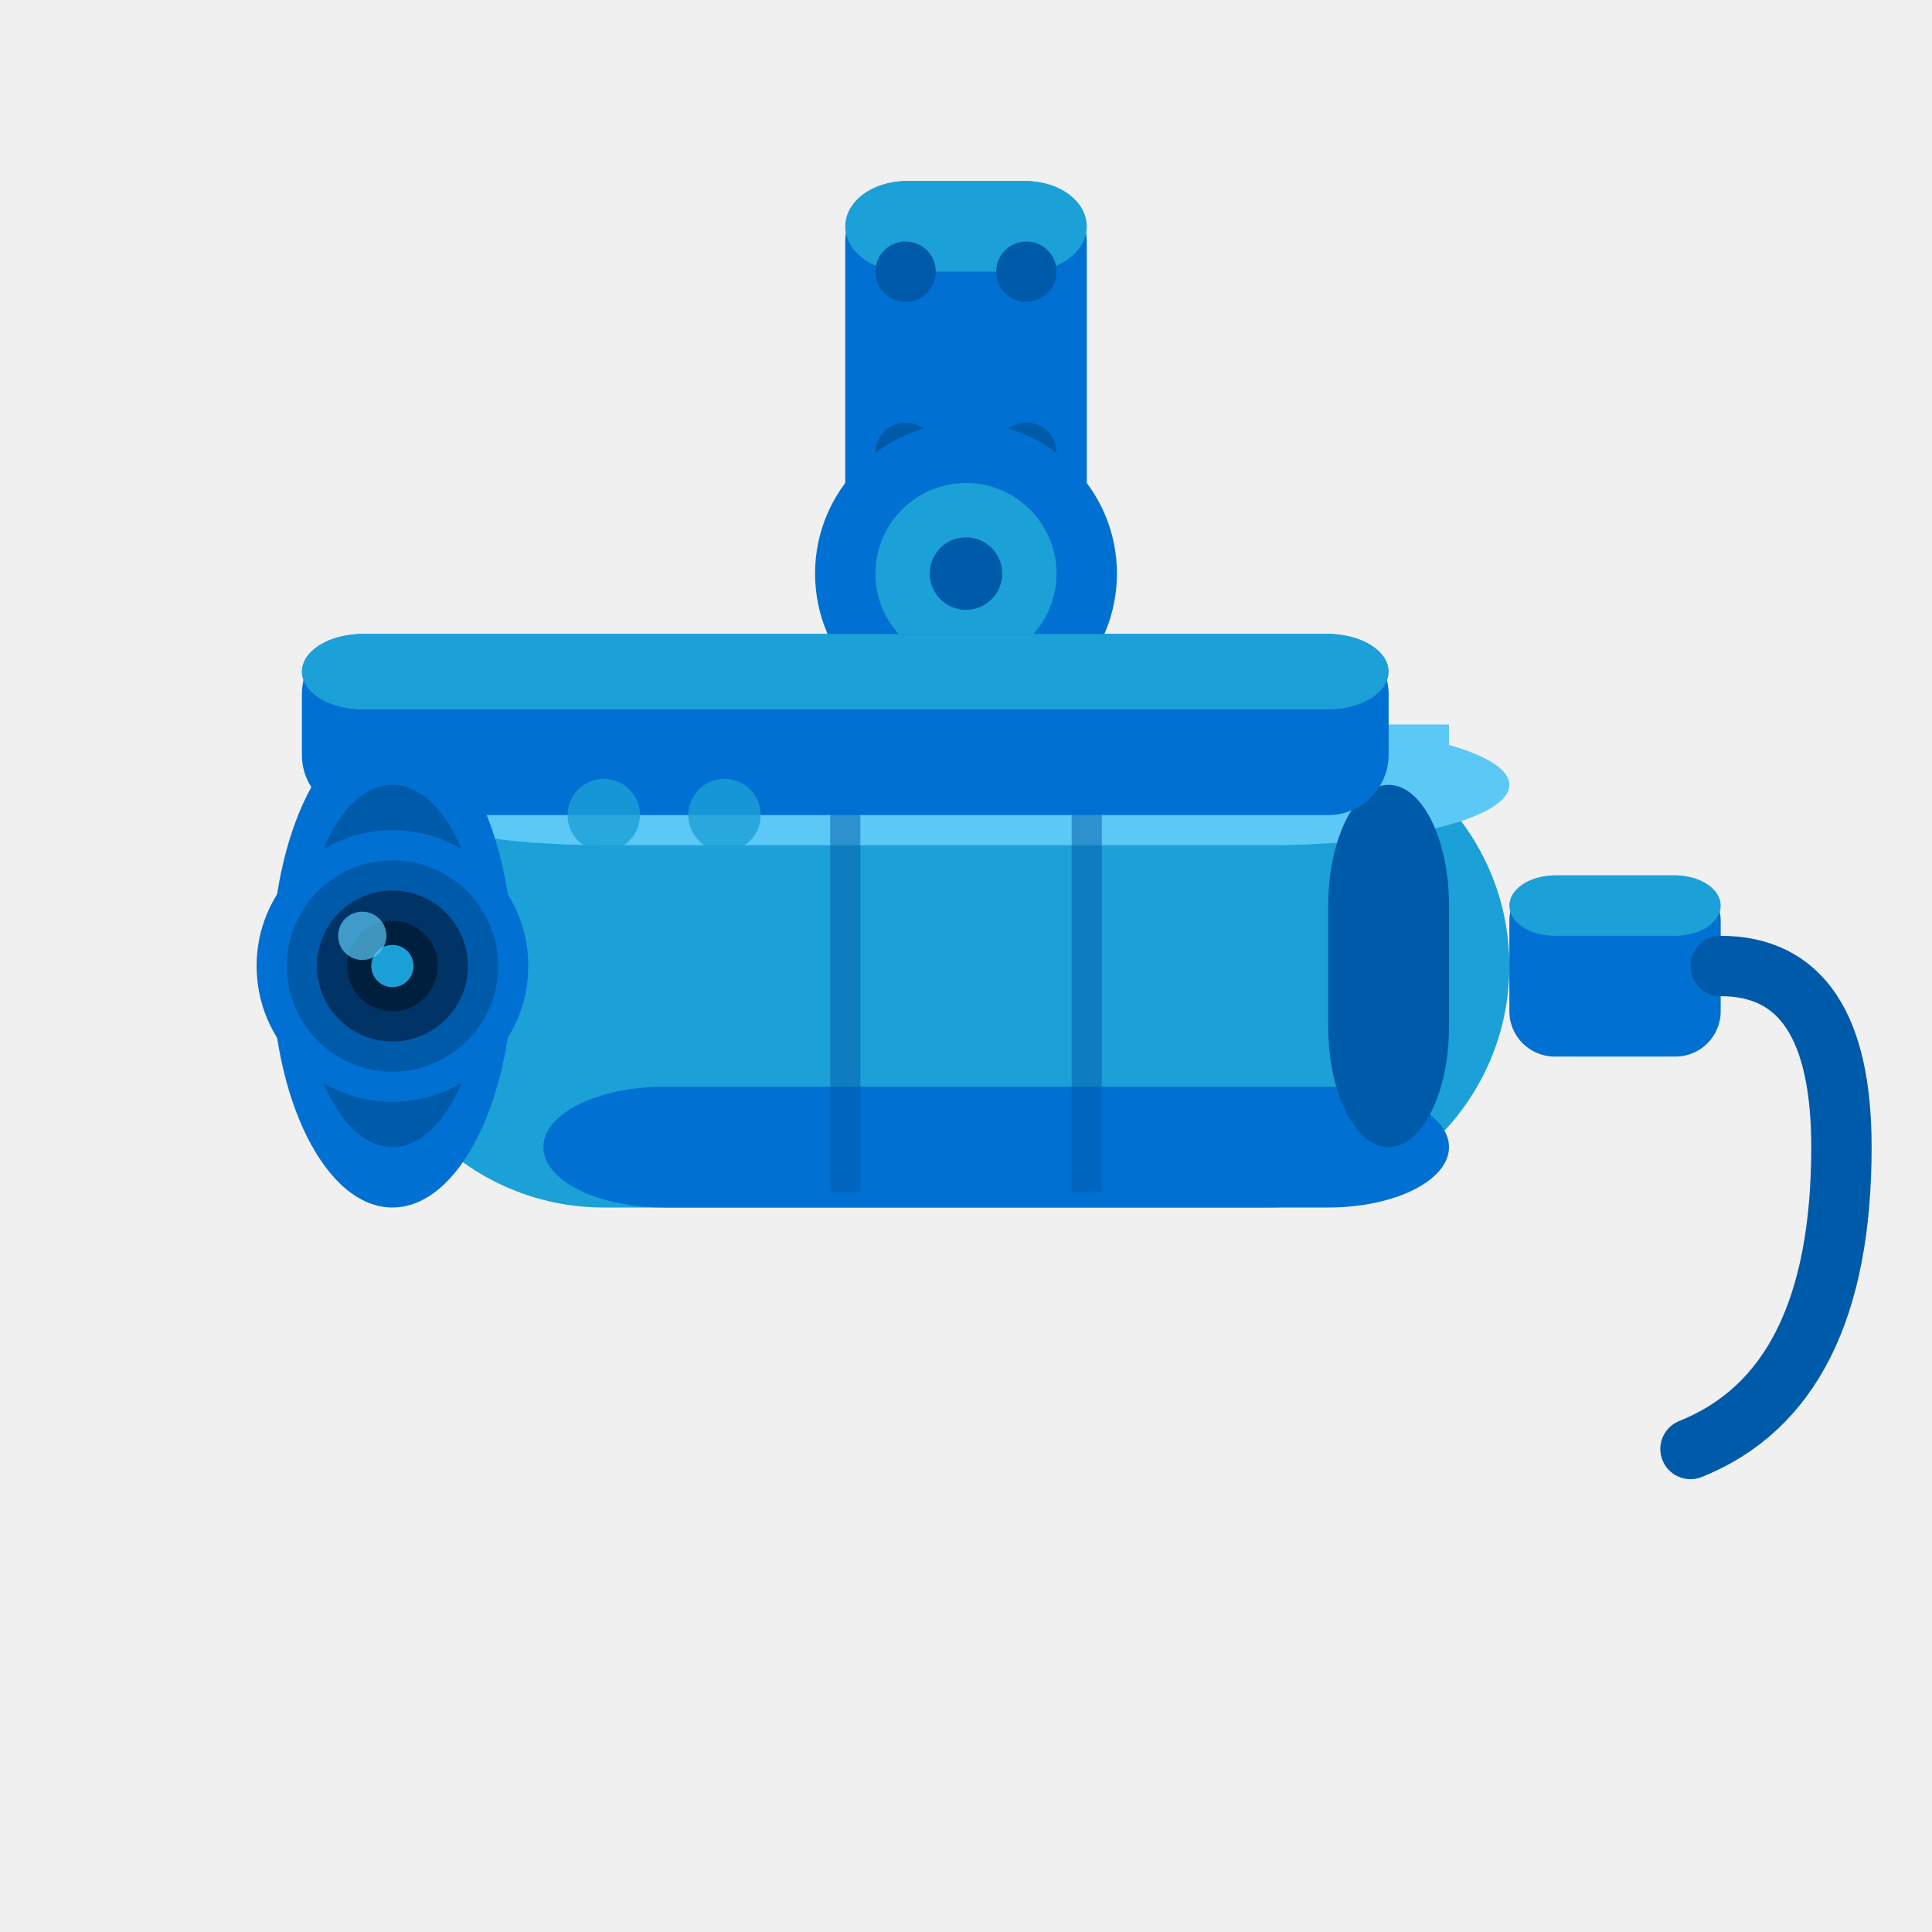
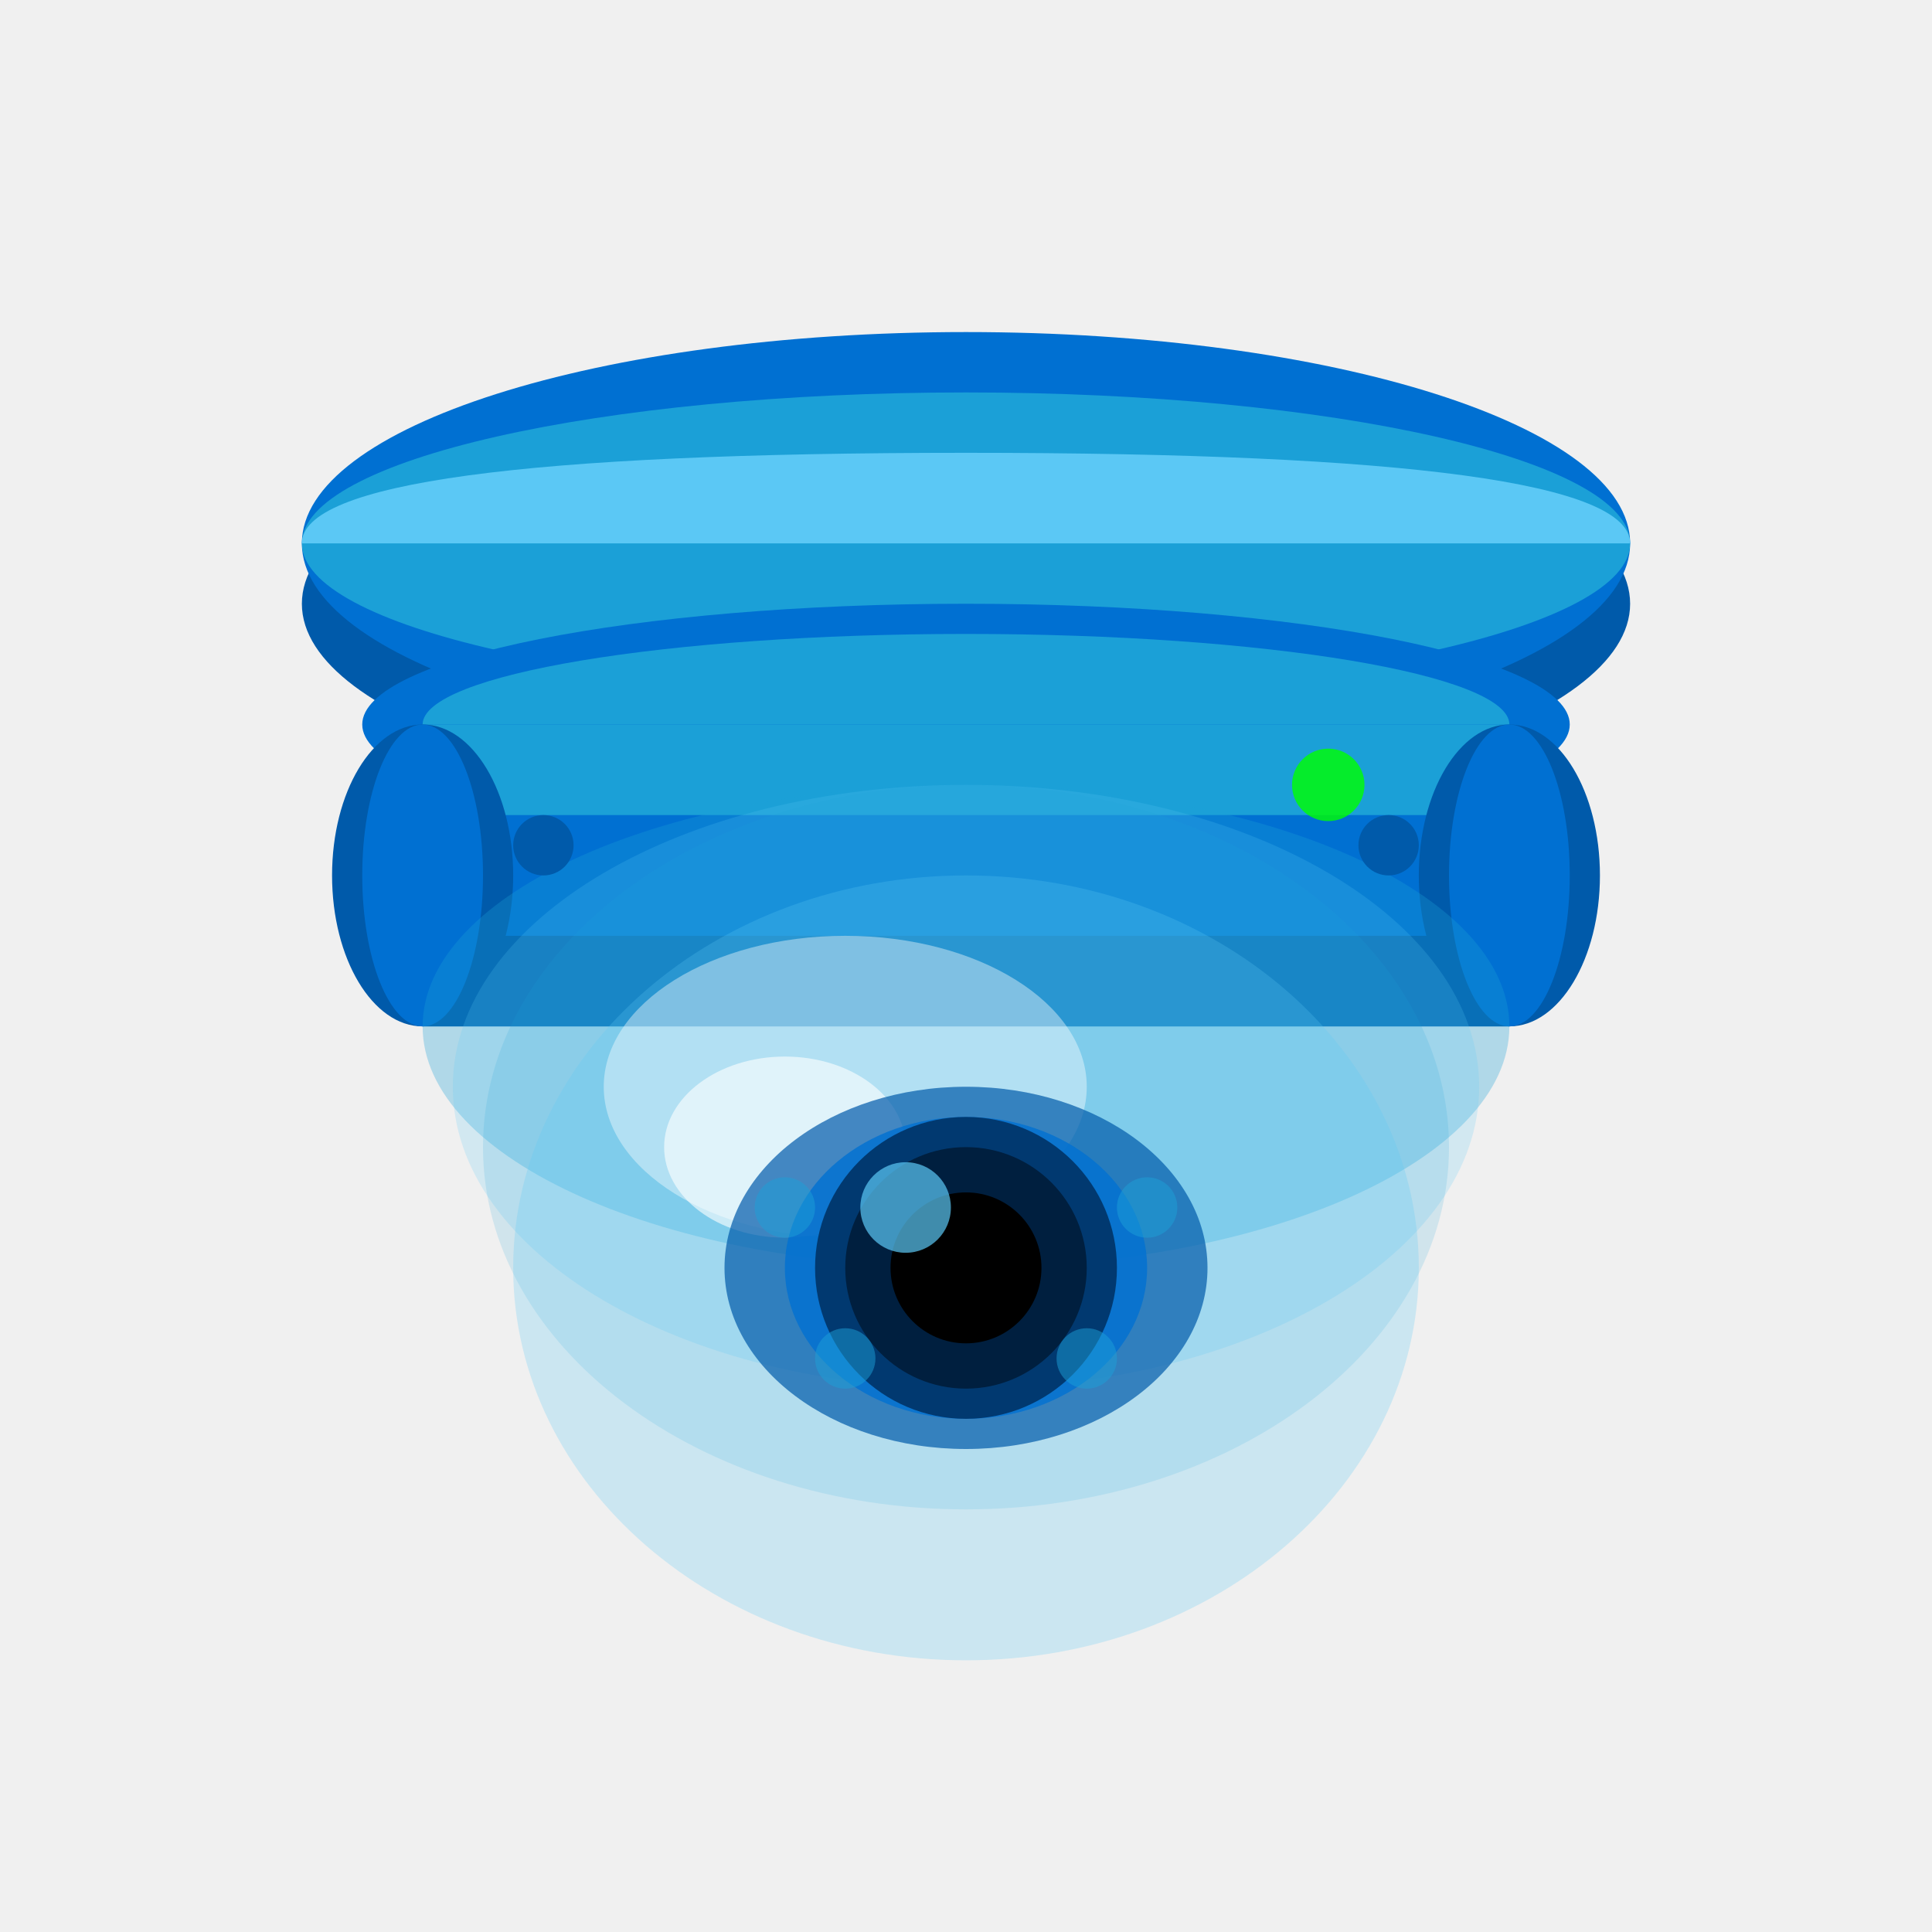
<svg xmlns="http://www.w3.org/2000/svg" width="64" height="64" viewBox="0 0 64 64">
-   <rect x="28" y="6" width="8" height="12" rx="2" fill="#0070d2" />
-   <rect x="28" y="6" width="8" height="3" rx="2" fill="#1ba0d7" />
-   <circle cx="30" cy="9" r="1" fill="#005aaa" />
-   <circle cx="34" cy="9" r="1" fill="#005aaa" />
-   <circle cx="30" cy="15" r="1" fill="#005aaa" />
-   <circle cx="34" cy="15" r="1" fill="#005aaa" />
-   <circle cx="32" cy="19" r="5" fill="#0070d2" />
-   <circle cx="32" cy="19" r="3" fill="#1ba0d7" />
-   <circle cx="32" cy="19" r="1.2" fill="#005aaa" />
-   <rect x="12" y="24" width="38" height="16" rx="8" fill="#1ba0d7" />
-   <rect x="12" y="24" width="38" height="4" rx="8" fill="#5bc8f5" />
-   <rect x="18" y="24" width="30" height="2" fill="#5bc8f5" />
-   <rect x="18" y="36" width="30" height="4" rx="4" fill="#0070d2" />
-   <rect x="44" y="26" width="4" height="12" rx="4" fill="#005aaa" />
-   <line x1="36" y1="24.5" x2="36" y2="39.5" stroke="#005aaa" stroke-width="1" opacity="0.5" />
-   <line x1="28" y1="24.5" x2="28" y2="39.5" stroke="#005aaa" stroke-width="1" opacity="0.5" />
-   <rect x="10" y="21" width="36" height="6" rx="2" fill="#0070d2" />
-   <rect x="10" y="21" width="36" height="2.5" rx="2" fill="#1ba0d7" />
-   <ellipse cx="13" cy="32" rx="4" ry="8" fill="#0070d2" />
-   <ellipse cx="13" cy="32" rx="3" ry="6" fill="#005aaa" />
-   <circle cx="13" cy="32" r="4.5" fill="#0070d2" />
-   <circle cx="13" cy="32" r="3.5" fill="#005aaa" />
-   <circle cx="13" cy="32" r="2.5" fill="#003366" />
-   <circle cx="13" cy="32" r="1.5" fill="#001f3f" />
-   <circle cx="13" cy="32" r="0.7" fill="#1ba0d7" />
-   <circle cx="12" cy="31" r="0.8" fill="#5bc8f5" opacity="0.7" />
-   <rect x="50" y="29" width="7" height="6" rx="1.5" fill="#0070d2" />
-   <rect x="50" y="29" width="7" height="2" rx="1.5" fill="#1ba0d7" />
-   <path d="M 57 32 Q 61 32 61 38 Q 61 46 56 48" fill="none" stroke="#005aaa" stroke-width="2" stroke-linecap="round" />
-   <circle cx="20" cy="27" r="1.2" fill="#1ba0d7" opacity="0.8" />
-   <circle cx="24" cy="27" r="1.2" fill="#1ba0d7" opacity="0.8" />
+   <ellipse cx="32" cy="20" rx="22" ry="7" fill="#005aaa" />
+   <ellipse cx="32" cy="18" rx="22" ry="7" fill="#0070d2" />
+   <ellipse cx="32" cy="18" rx="22" ry="5" fill="#1ba0d7" />
+   <path d="M 10 18 Q 10 15 32 15 Q 54 15 54 18" fill="#5bc8f5" />
+   <ellipse cx="32" cy="24" rx="20" ry="4" fill="#0070d2" />
+   <ellipse cx="32" cy="24" rx="18" ry="3" fill="#1ba0d7" />
+   <rect x="14" y="24" width="36" height="10" fill="#0070d2" />
+   <rect x="14" y="24" width="36" height="3" fill="#1ba0d7" />
+   <rect x="14" y="31" width="36" height="3" fill="#005aaa" />
+   <ellipse cx="14" cy="29" rx="3" ry="5" fill="#005aaa" />
+   <ellipse cx="50" cy="29" rx="3" ry="5" fill="#005aaa" />
+   <ellipse cx="14" cy="29" rx="2" ry="5" fill="#0070d2" />
+   <ellipse cx="50" cy="29" rx="2" ry="5" fill="#0070d2" />
+   <ellipse cx="32" cy="34" rx="18" ry="8" fill="#1ba0d7" opacity="0.3" />
+   <ellipse cx="32" cy="36" rx="17" ry="10" fill="#5bc8f5" opacity="0.2" />
+   <ellipse cx="32" cy="38" rx="16" ry="12" fill="#1ba0d7" opacity="0.15" />
+   <ellipse cx="32" cy="42" rx="15" ry="13" fill="#5bc8f5" opacity="0.25" />
+   <ellipse cx="28" cy="36" rx="8" ry="5" fill="#ffffff" opacity="0.4" />
+   <ellipse cx="26" cy="38" rx="4" ry="3" fill="#ffffff" opacity="0.6" />
+   <ellipse cx="32" cy="42" rx="8" ry="6" fill="#005aaa" opacity="0.7" />
+   <ellipse cx="32" cy="42" rx="6" ry="5" fill="#0070d2" opacity="0.8" />
+   <circle cx="32" cy="42" r="5" fill="#003366" opacity="0.9" />
+   <circle cx="32" cy="42" r="4" fill="#001f3f" />
+   <circle cx="32" cy="42" r="2.5" fill="#000000" />
+   <circle cx="30" cy="40" r="1.5" fill="#5bc8f5" opacity="0.7" />
+   <circle cx="26" cy="40" r="1" fill="#1ba0d7" opacity="0.5" />
+   <circle cx="38" cy="40" r="1" fill="#1ba0d7" opacity="0.5" />
+   <circle cx="28" cy="45" r="1" fill="#1ba0d7" opacity="0.5" />
+   <circle cx="36" cy="45" r="1" fill="#1ba0d7" opacity="0.5" />
+   <circle cx="18" cy="28" r="1" fill="#005aaa" />
+   <circle cx="46" cy="28" r="1" fill="#005aaa" />
+   <circle cx="44" cy="26" r="1.2" fill="#00ff00" opacity="0.8" />
</svg>
